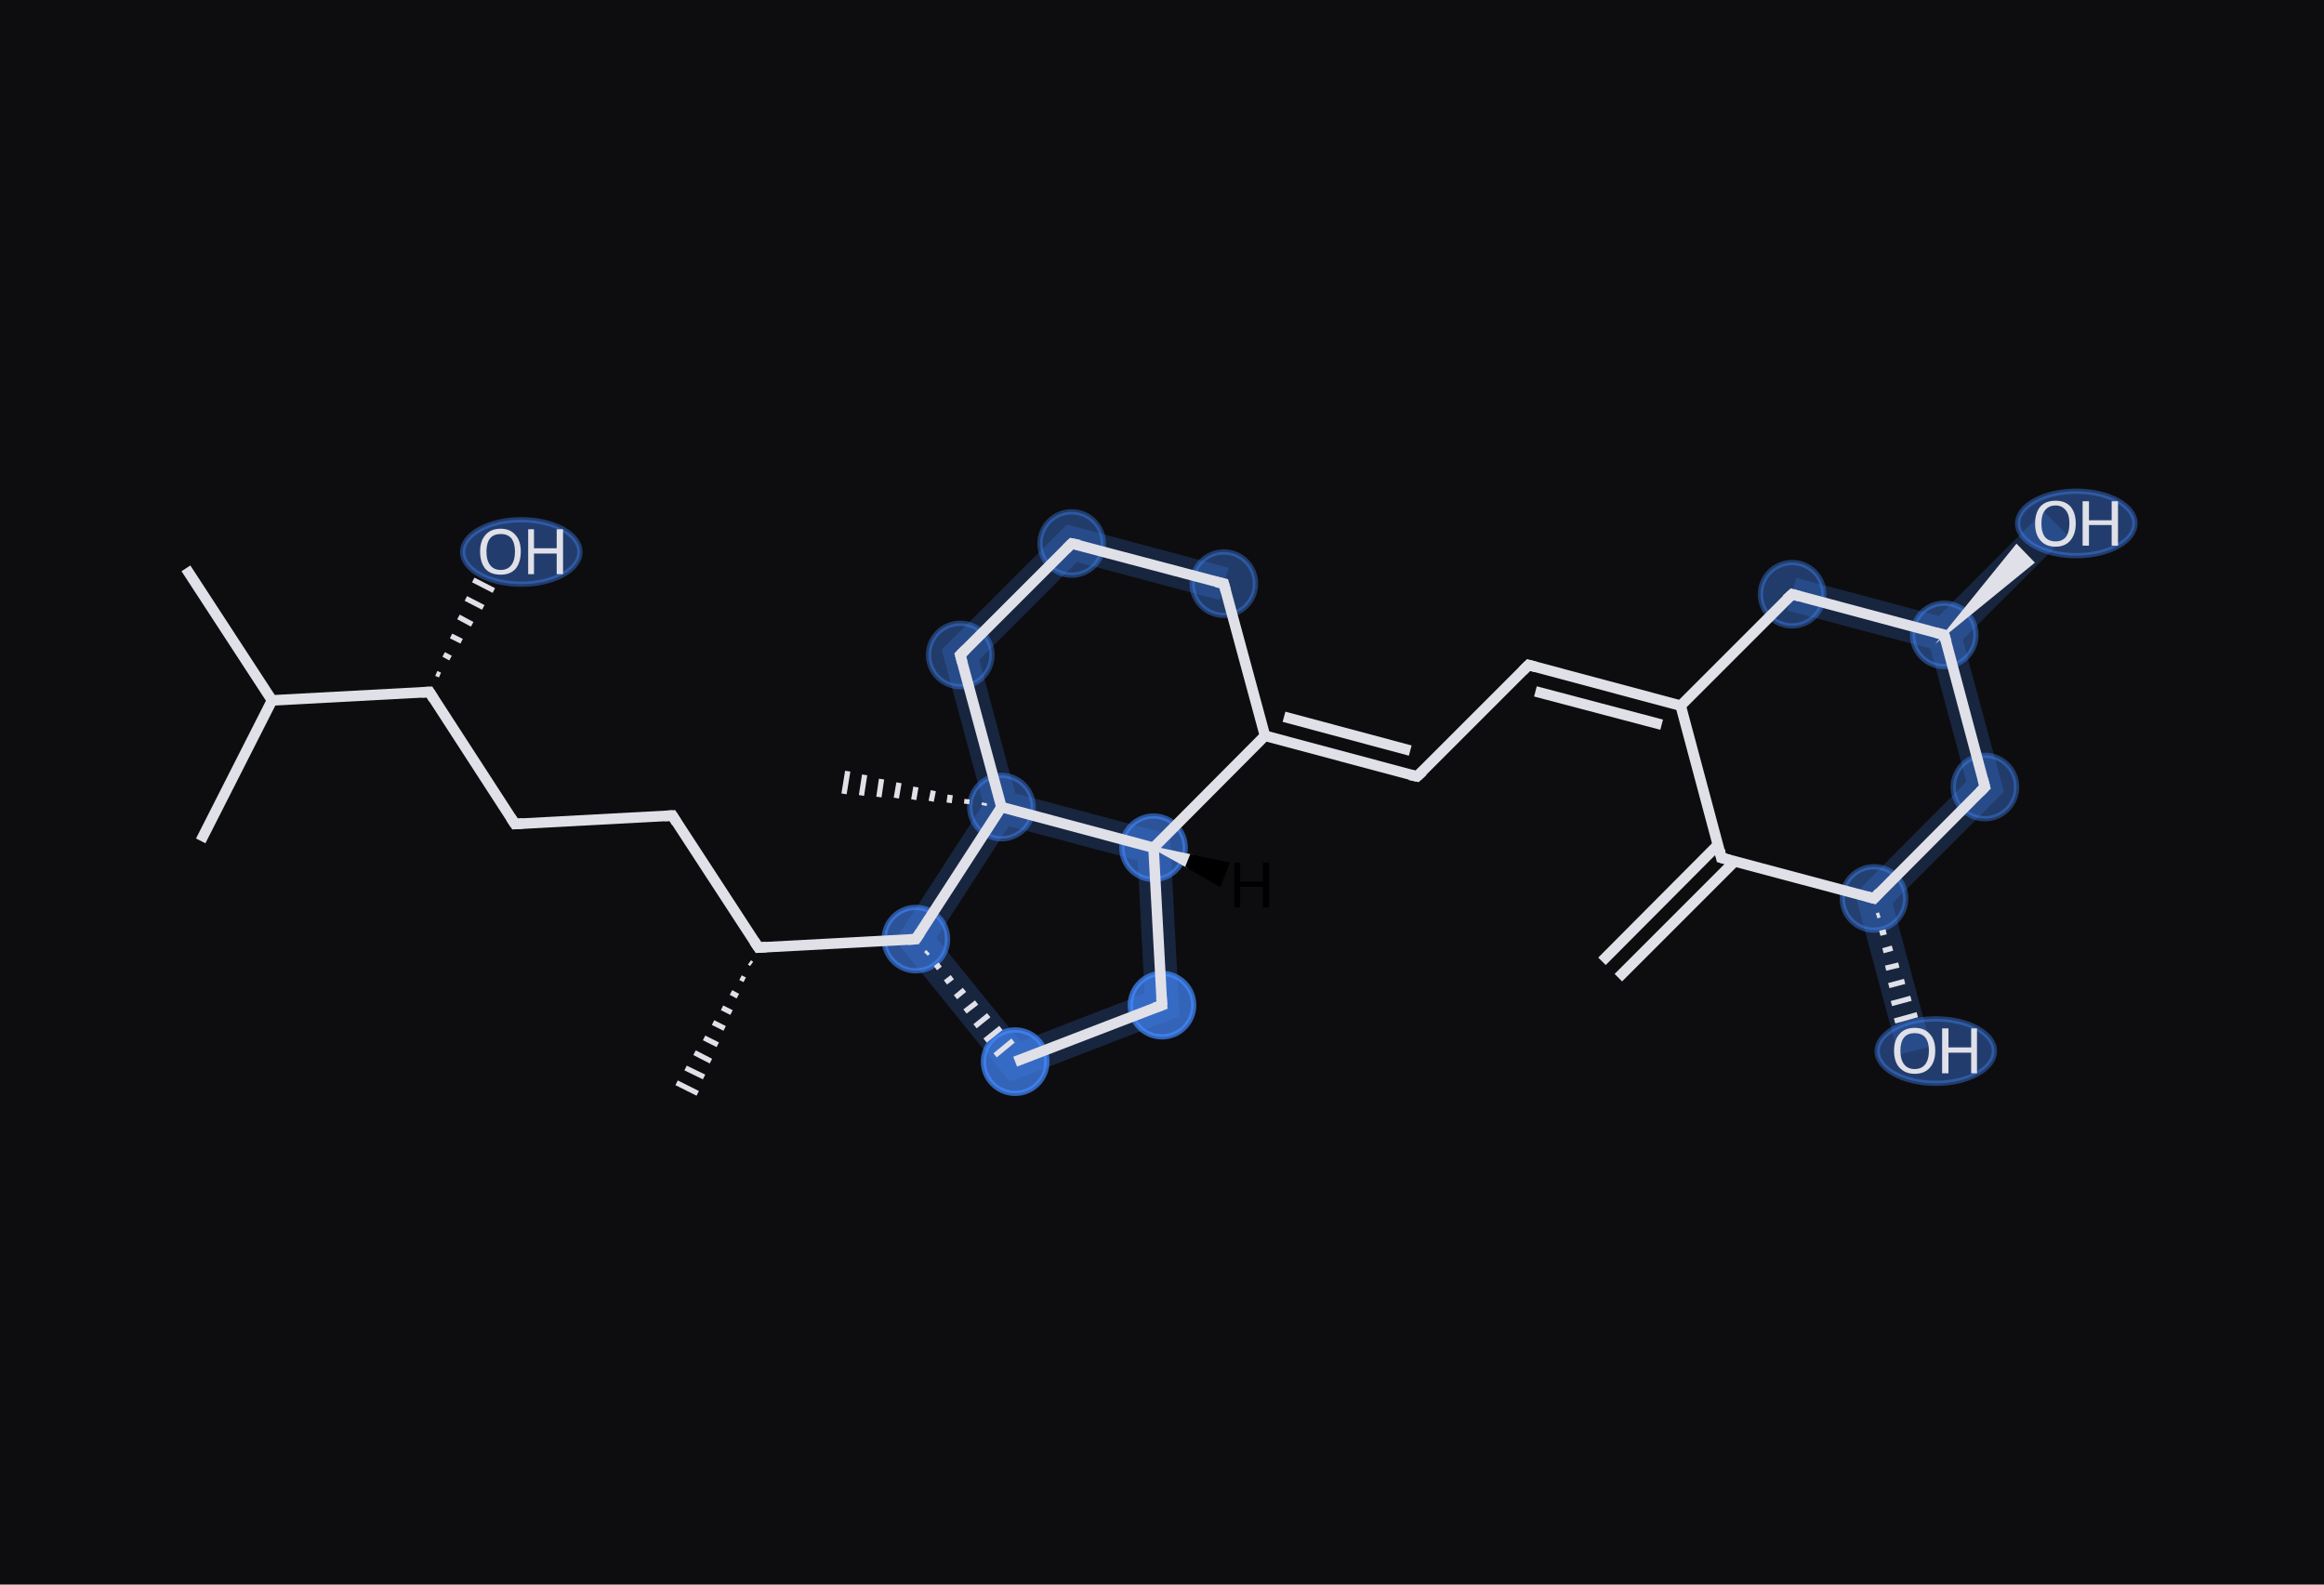
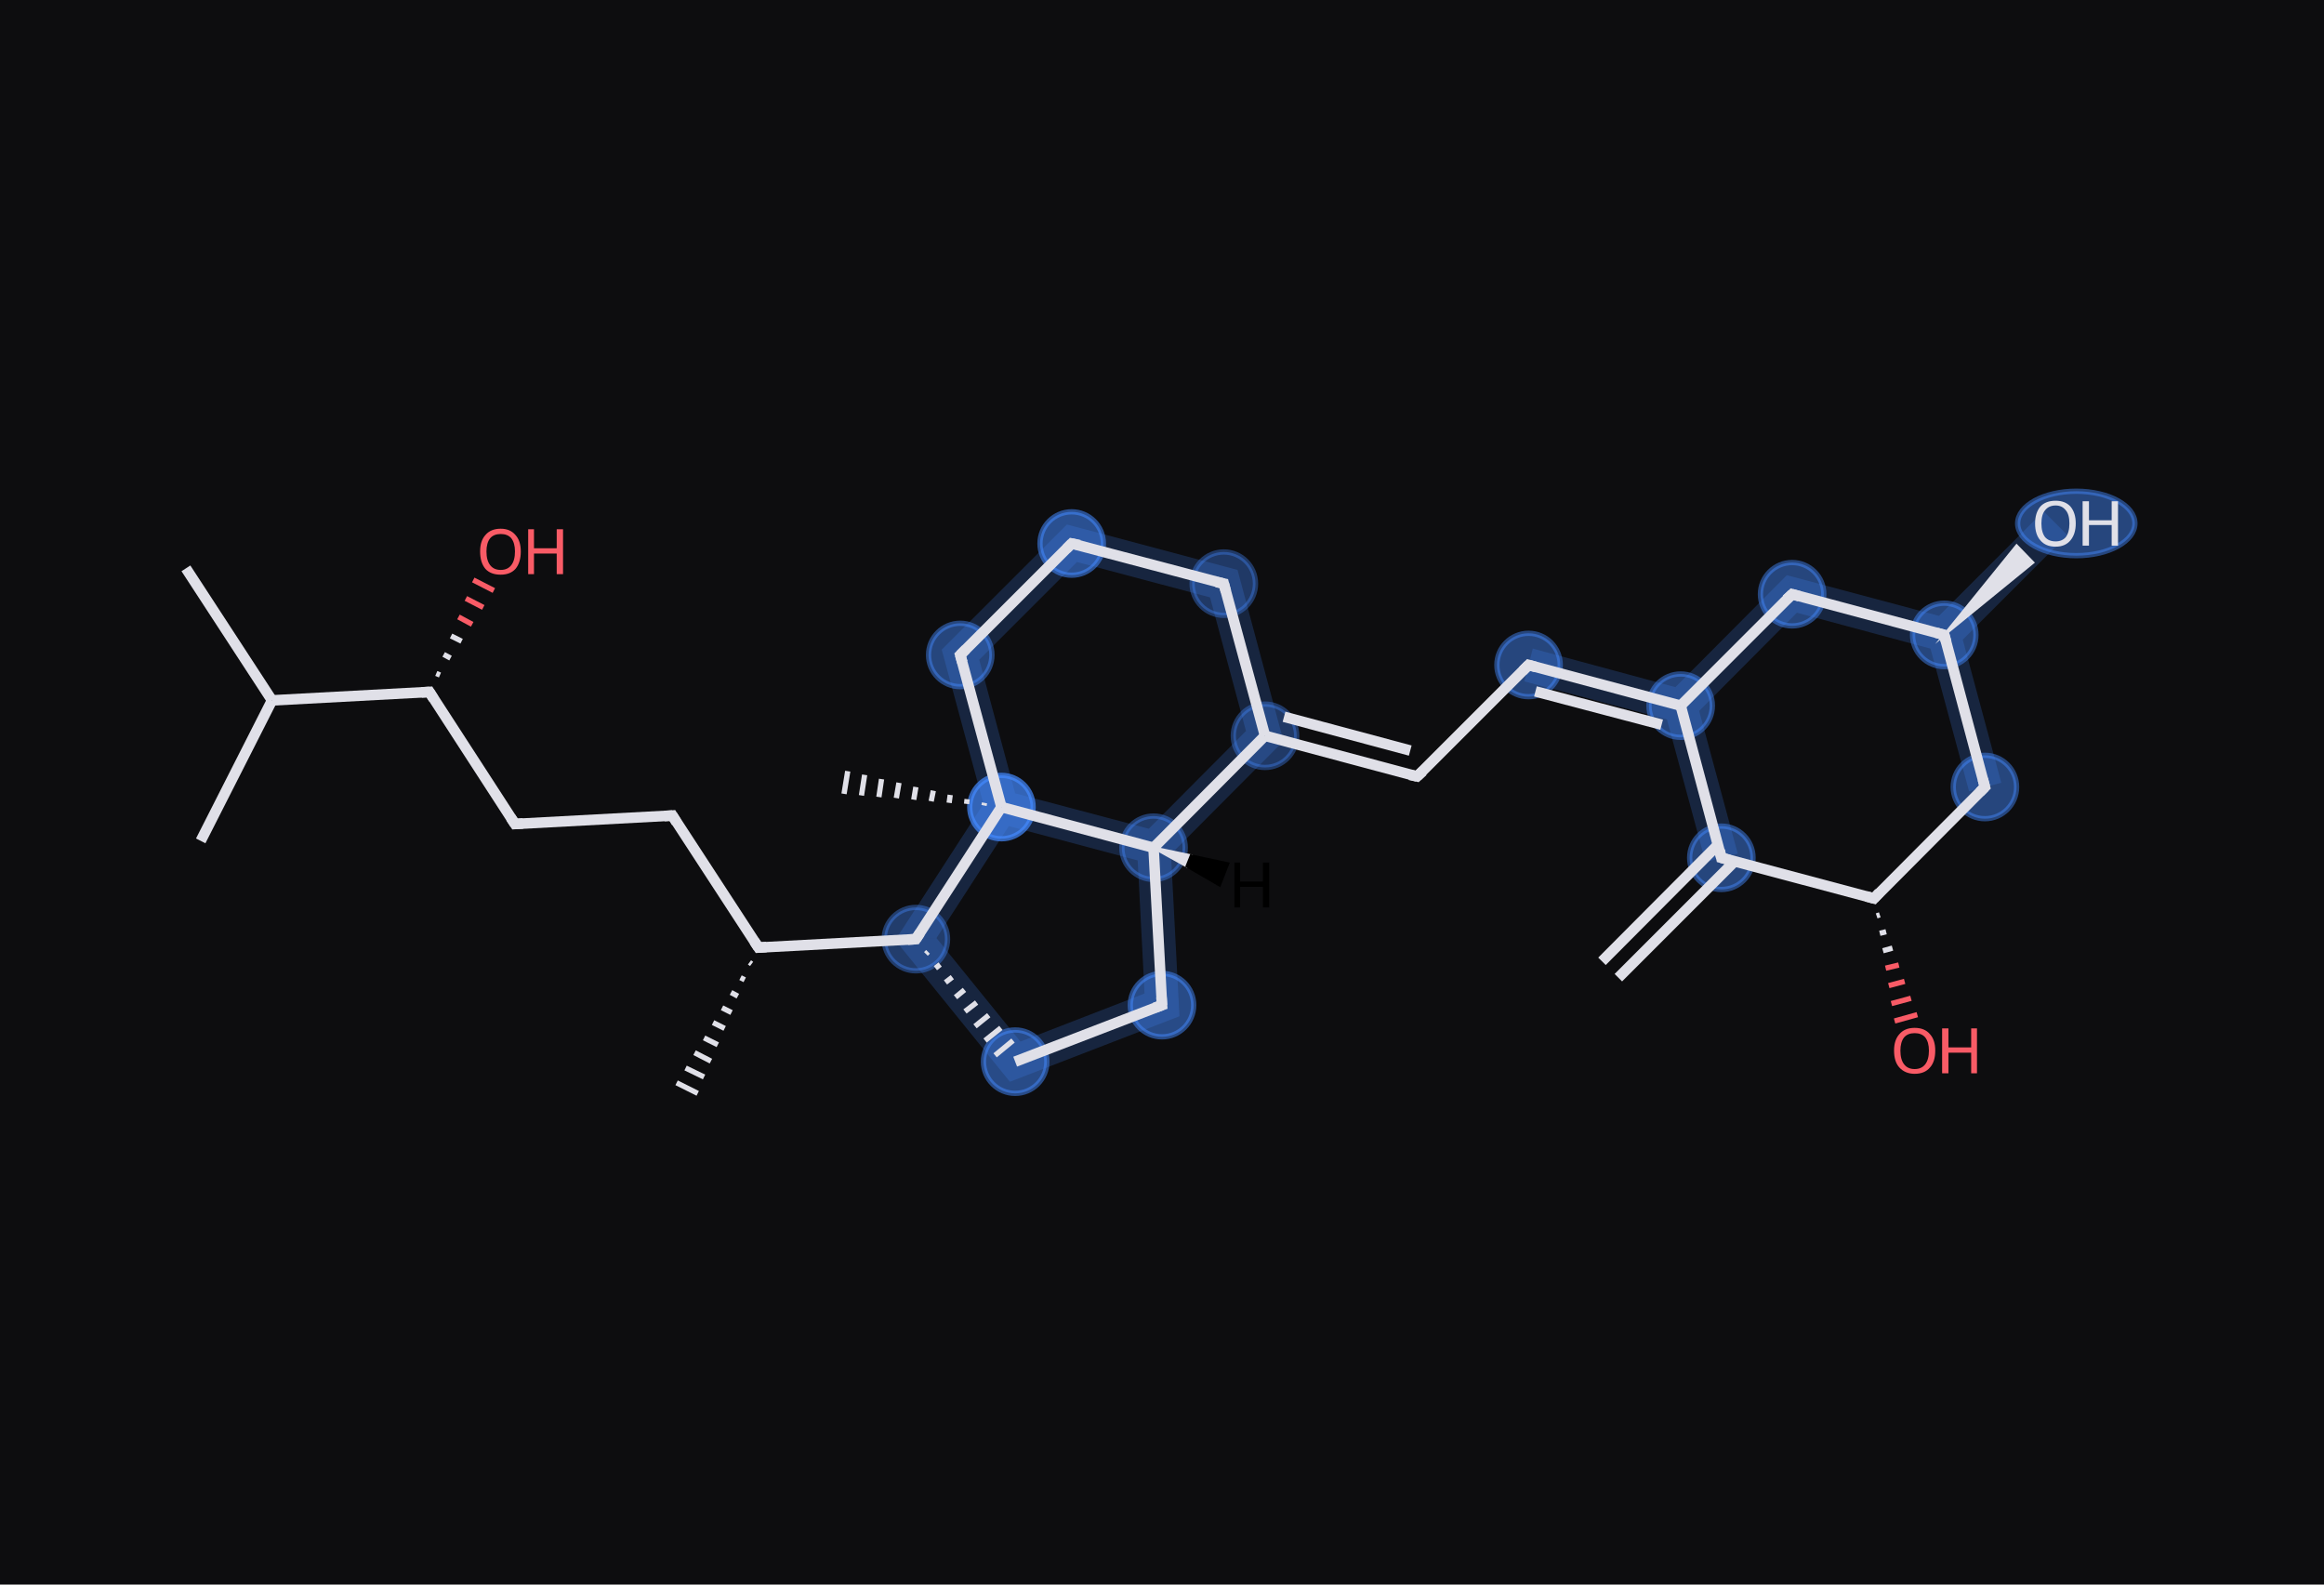
<svg xmlns="http://www.w3.org/2000/svg" version="1.1" baseProfile="full" xml:space="preserve" width="440px" height="300px" viewBox="0 0 440 300">
  <rect style="opacity:1.0;fill:#0D0D0F;stroke:none" width="440.0" height="300.0" x="0.0" y="0.0"> </rect>
-   <path class="bond-6 atom-6 atom-7" d="M 202.0,99.3 L 232.6,107.5 L 230.9,113.6 L 203.9,106.4 Z" style="fill:#4489FF72;fill-rule:evenodd;fill-opacity:0.45;stroke:#4489FF72;stroke-width:0.0px;stroke-linecap:butt;stroke-linejoin:miter;stroke-miterlimit:10;stroke-opacity:0.45;" />
+   <path class="bond-1 atom-1 atom-2" d="M 318.2,133.6 L 321.7,134.6 L 329.0,161.6 L 322.9,163.2 L 315.6,136.2 Z" style="fill:#4489FF72;fill-rule:evenodd;fill-opacity:0.45;stroke:#4489FF72;stroke-width:0.0px;stroke-linecap:butt;stroke-linejoin:miter;stroke-miterlimit:10;stroke-opacity:0.45;" />
+   <path class="bond-2 atom-2 atom-3" d="M 290.2,122.8 L 317.2,130.1 L 318.2,133.6 L 315.6,136.2 L 288.6,129.0 Z" style="fill:#4489FF72;fill-rule:evenodd;fill-opacity:0.45;stroke:#4489FF72;stroke-width:0.0px;stroke-linecap:butt;stroke-linejoin:miter;stroke-miterlimit:10;stroke-opacity:0.45;" />
+   <path class="bond-23 atom-2 atom-24" d="M 338.3,108.9 L 340.2,116.0 L 321.7,134.6 L 318.2,133.6 L 317.2,130.1 Z" style="fill:#4489FF72;fill-rule:evenodd;fill-opacity:0.45;stroke:#4489FF72;stroke-width:0.0px;stroke-linecap:butt;stroke-linejoin:miter;stroke-miterlimit:10;stroke-opacity:0.45;" />
+   <path class="bond-5 atom-5 atom-6" d="M 234.3,107.9 L 243.0,140.3 L 235.9,138.4 L 229.1,113.1 Z" style="fill:#4489FF72;fill-rule:evenodd;fill-opacity:0.45;stroke:#4489FF72;stroke-width:0.0px;stroke-linecap:butt;stroke-linejoin:miter;stroke-miterlimit:10;stroke-opacity:0.45;" />
+   <path class="bond-30 atom-5 atom-23" d="M 235.9,138.4 L 243.0,140.3 L 221.7,161.7 L 218.4,160.5 L 217.5,156.9 Z" style="fill:#4489FF72;fill-rule:evenodd;fill-opacity:0.45;stroke:#4489FF72;stroke-width:0.0px;stroke-linecap:butt;stroke-linejoin:miter;stroke-miterlimit:10;stroke-opacity:0.45;" />
+   <path class="bond-6 atom-6 atom-7" d="M 202.0,99.3 L 234.3,107.9 L 229.1,113.1 L 203.9,106.4 Z" style="fill:#4489FF72;fill-rule:evenodd;fill-opacity:0.45;stroke:#4489FF72;stroke-width:0.0px;stroke-linecap:butt;stroke-linejoin:miter;stroke-miterlimit:10;stroke-opacity:0.45;" />
  <path class="bond-7 atom-7 atom-8" d="M 202.0,99.3 L 203.9,106.4 L 185.4,124.9 L 178.3,123.0 Z" style="fill:#4489FF72;fill-rule:evenodd;fill-opacity:0.45;stroke:#4489FF72;stroke-width:0.0px;stroke-linecap:butt;stroke-linejoin:miter;stroke-miterlimit:10;stroke-opacity:0.45;" />
  <path class="bond-8 atom-8 atom-9" d="M 178.3,123.0 L 185.4,124.9 L 192.2,150.2 L 189.6,152.8 L 186.2,152.2 Z" style="fill:#4489FF72;fill-rule:evenodd;fill-opacity:0.45;stroke:#4489FF72;stroke-width:0.0px;stroke-linecap:butt;stroke-linejoin:miter;stroke-miterlimit:10;stroke-opacity:0.45;" />
  <path class="bond-10 atom-9 atom-11" d="M 186.2,152.2 L 189.6,152.8 L 191.0,156.4 L 177.3,177.6 L 169.5,178.0 Z" style="fill:#4489FF72;fill-rule:evenodd;fill-opacity:0.45;stroke:#4489FF72;stroke-width:0.0px;stroke-linecap:butt;stroke-linejoin:miter;stroke-miterlimit:10;stroke-opacity:0.45;" />
-   <path class="bond-31 atom-9 atom-23" d="M 192.2,150.2 L 221.5,158.0 L 215.4,162.9 L 191.0,156.4 L 189.6,152.8 Z" style="fill:#4489FF72;fill-rule:evenodd;fill-opacity:0.45;stroke:#4489FF72;stroke-width:0.0px;stroke-linecap:butt;stroke-linejoin:miter;stroke-miterlimit:10;stroke-opacity:0.45;" />
+   <path class="bond-31 atom-9 atom-23" d="M 192.2,150.2 L 217.5,156.9 L 218.4,160.5 L 215.4,162.9 L 191.0,156.4 L 189.6,152.8 Z" style="fill:#4489FF72;fill-rule:evenodd;fill-opacity:0.45;stroke:#4489FF72;stroke-width:0.0px;stroke-linecap:butt;stroke-linejoin:miter;stroke-miterlimit:10;stroke-opacity:0.45;" />
  <path class="bond-20 atom-11 atom-21" d="M 177.3,177.6 L 193.2,197.2 L 191.2,204.8 L 169.5,178.0 Z" style="fill:#4489FF72;fill-rule:evenodd;fill-opacity:0.45;stroke:#4489FF72;stroke-width:0.0px;stroke-linecap:butt;stroke-linejoin:miter;stroke-miterlimit:10;stroke-opacity:0.45;" />
  <path class="bond-21 atom-21 atom-22" d="M 216.7,188.1 L 223.3,192.4 L 191.2,204.8 L 193.2,197.2 Z" style="fill:#4489FF72;fill-rule:evenodd;fill-opacity:0.45;stroke:#4489FF72;stroke-width:0.0px;stroke-linecap:butt;stroke-linejoin:miter;stroke-miterlimit:10;stroke-opacity:0.45;" />
-   <path class="bond-22 atom-22 atom-23" d="M 221.5,158.0 L 223.3,192.4 L 216.7,188.1 L 215.4,162.9 Z" style="fill:#4489FF72;fill-rule:evenodd;fill-opacity:0.45;stroke:#4489FF72;stroke-width:0.0px;stroke-linecap:butt;stroke-linejoin:miter;stroke-miterlimit:10;stroke-opacity:0.45;" />
-   <path class="bond-24 atom-24 atom-25" d="M 340.1,109.4 L 367.1,116.6 L 368.1,120.2 L 365.5,122.8 L 338.4,115.6 Z" style="fill:#4489FF72;fill-rule:evenodd;fill-opacity:0.45;stroke:#4489FF72;stroke-width:0.0px;stroke-linecap:butt;stroke-linejoin:miter;stroke-miterlimit:10;stroke-opacity:0.45;" />
+   <path class="bond-22 atom-22 atom-23" d="M 218.4,160.5 L 221.7,161.7 L 223.3,192.4 L 216.7,188.1 L 215.4,162.9 Z" style="fill:#4489FF72;fill-rule:evenodd;fill-opacity:0.45;stroke:#4489FF72;stroke-width:0.0px;stroke-linecap:butt;stroke-linejoin:miter;stroke-miterlimit:10;stroke-opacity:0.45;" />
+   <path class="bond-24 atom-24 atom-25" d="M 338.3,108.9 L 367.1,116.6 L 368.1,120.2 L 365.5,122.8 L 340.2,116.0 Z" style="fill:#4489FF72;fill-rule:evenodd;fill-opacity:0.45;stroke:#4489FF72;stroke-width:0.0px;stroke-linecap:butt;stroke-linejoin:miter;stroke-miterlimit:10;stroke-opacity:0.45;" />
  <path class="bond-25 atom-25 atom-26" d="M 386.9,96.8 L 391.4,101.3 L 371.6,121.1 L 368.1,120.2 L 367.1,116.6 Z" style="fill:#4489FF72;fill-rule:evenodd;fill-opacity:0.45;stroke:#4489FF72;stroke-width:0.0px;stroke-linecap:butt;stroke-linejoin:miter;stroke-miterlimit:10;stroke-opacity:0.45;" />
-   <path class="bond-26 atom-25 atom-27" d="M 368.1,120.2 L 371.6,121.1 L 379.4,149.9 L 372.3,148.0 L 365.5,122.8 Z" style="fill:#4489FF72;fill-rule:evenodd;fill-opacity:0.45;stroke:#4489FF72;stroke-width:0.0px;stroke-linecap:butt;stroke-linejoin:miter;stroke-miterlimit:10;stroke-opacity:0.45;" />
-   <path class="bond-27 atom-27 atom-28" d="M 372.3,148.0 L 379.4,149.9 L 358.3,171.0 L 351.2,169.2 Z" style="fill:#4489FF72;fill-rule:evenodd;fill-opacity:0.45;stroke:#4489FF72;stroke-width:0.0px;stroke-linecap:butt;stroke-linejoin:miter;stroke-miterlimit:10;stroke-opacity:0.45;" />
-   <path class="bond-28 atom-28 atom-29" d="M 351.2,169.2 L 358.3,171.0 L 365.6,198.1 L 359.4,199.7 Z" style="fill:#4489FF72;fill-rule:evenodd;fill-opacity:0.45;stroke:#4489FF72;stroke-width:0.0px;stroke-linecap:butt;stroke-linejoin:miter;stroke-miterlimit:10;stroke-opacity:0.45;" />
-   <ellipse cx="231.7" cy="110.5" rx="6.0" ry="6.0" class="atom-6" style="fill:#4489FF61;fill-rule:evenodd;stroke:#4489FF61;stroke-width:1.0px;stroke-linecap:butt;stroke-linejoin:miter;stroke-opacity:1" />
-   <ellipse cx="202.9" cy="102.9" rx="6.0" ry="6.0" class="atom-7" style="fill:#4489FF61;fill-rule:evenodd;stroke:#4489FF61;stroke-width:1.0px;stroke-linecap:butt;stroke-linejoin:miter;stroke-opacity:1" />
-   <ellipse cx="181.8" cy="124.0" rx="6.0" ry="6.0" class="atom-8" style="fill:#4489FF61;fill-rule:evenodd;stroke:#4489FF61;stroke-width:1.0px;stroke-linecap:butt;stroke-linejoin:miter;stroke-opacity:1" />
-   <ellipse cx="189.6" cy="152.8" rx="6.0" ry="6.0" class="atom-9" style="fill:#4489FF6B;fill-rule:evenodd;stroke:#4489FF6B;stroke-width:1.0px;stroke-linecap:butt;stroke-linejoin:miter;stroke-opacity:1" />
-   <ellipse cx="173.4" cy="177.8" rx="6.0" ry="6.0" class="atom-11" style="fill:#4489FF90;fill-rule:evenodd;stroke:#4489FF90;stroke-width:1.0px;stroke-linecap:butt;stroke-linejoin:miter;stroke-opacity:1" />
-   <ellipse cx="98.7" cy="104.5" rx="11.1" ry="6.1" class="atom-17" style="fill:#4489FF64;fill-rule:evenodd;stroke:#4489FF64;stroke-width:1.0px;stroke-linecap:butt;stroke-linejoin:miter;stroke-opacity:1" />
-   <ellipse cx="192.2" cy="201.0" rx="6.0" ry="6.0" class="atom-21" style="fill:#4489FFB2;fill-rule:evenodd;stroke:#4489FFB2;stroke-width:1.0px;stroke-linecap:butt;stroke-linejoin:miter;stroke-opacity:1" />
-   <ellipse cx="220.0" cy="190.3" rx="6.0" ry="6.0" class="atom-22" style="fill:#4489FFB2;fill-rule:evenodd;stroke:#4489FFB2;stroke-width:1.0px;stroke-linecap:butt;stroke-linejoin:miter;stroke-opacity:1" />
-   <ellipse cx="218.4" cy="160.5" rx="6.0" ry="6.0" class="atom-23" style="fill:#4489FF90;fill-rule:evenodd;stroke:#4489FF90;stroke-width:1.0px;stroke-linecap:butt;stroke-linejoin:miter;stroke-opacity:1" />
-   <ellipse cx="339.3" cy="112.5" rx="6.0" ry="6.0" class="atom-24" style="fill:#4489FF61;fill-rule:evenodd;stroke:#4489FF61;stroke-width:1.0px;stroke-linecap:butt;stroke-linejoin:miter;stroke-opacity:1" />
-   <ellipse cx="368.1" cy="120.2" rx="6.0" ry="6.0" class="atom-25" style="fill:#4489FF68;fill-rule:evenodd;stroke:#4489FF68;stroke-width:1.0px;stroke-linecap:butt;stroke-linejoin:miter;stroke-opacity:1" />
-   <ellipse cx="393.1" cy="99.1" rx="11.1" ry="6.1" class="atom-26" style="fill:#4489FF64;fill-rule:evenodd;stroke:#4489FF64;stroke-width:1.0px;stroke-linecap:butt;stroke-linejoin:miter;stroke-opacity:1" />
-   <ellipse cx="375.8" cy="149.0" rx="6.0" ry="6.0" class="atom-27" style="fill:#4489FF61;fill-rule:evenodd;stroke:#4489FF61;stroke-width:1.0px;stroke-linecap:butt;stroke-linejoin:miter;stroke-opacity:1" />
-   <ellipse cx="354.8" cy="170.1" rx="6.0" ry="6.0" class="atom-28" style="fill:#4489FF68;fill-rule:evenodd;stroke:#4489FF68;stroke-width:1.0px;stroke-linecap:butt;stroke-linejoin:miter;stroke-opacity:1" />
-   <ellipse cx="366.5" cy="199.0" rx="11.1" ry="6.1" class="atom-29" style="fill:#4489FF64;fill-rule:evenodd;stroke:#4489FF64;stroke-width:1.0px;stroke-linecap:butt;stroke-linejoin:miter;stroke-opacity:1" />
+   <path class="bond-26 atom-25 atom-27" d="M 368.1,120.2 L 371.6,121.1 L 378.9,148.2 L 372.8,149.8 L 365.5,122.8 Z" style="fill:#4489FF72;fill-rule:evenodd;fill-opacity:0.45;stroke:#4489FF72;stroke-width:0.0px;stroke-linecap:butt;stroke-linejoin:miter;stroke-miterlimit:10;stroke-opacity:0.45;" />
+   <ellipse cx="325.9" cy="162.4" rx="6.0" ry="6.0" class="atom-1" style="fill:#4489FF75;fill-rule:evenodd;stroke:#4489FF75;stroke-width:1.0px;stroke-linecap:butt;stroke-linejoin:miter;stroke-opacity:1" />
+   <ellipse cx="318.2" cy="133.6" rx="6.0" ry="6.0" class="atom-2" style="fill:#4489FF75;fill-rule:evenodd;stroke:#4489FF75;stroke-width:1.0px;stroke-linecap:butt;stroke-linejoin:miter;stroke-opacity:1" />
+   <ellipse cx="289.4" cy="125.9" rx="6.0" ry="6.0" class="atom-3" style="fill:#4489FF75;fill-rule:evenodd;stroke:#4489FF75;stroke-width:1.0px;stroke-linecap:butt;stroke-linejoin:miter;stroke-opacity:1" />
+   <ellipse cx="239.5" cy="139.3" rx="6.0" ry="6.0" class="atom-5" style="fill:#4489FF5C;fill-rule:evenodd;stroke:#4489FF5C;stroke-width:1.0px;stroke-linecap:butt;stroke-linejoin:miter;stroke-opacity:1" />
+   <ellipse cx="231.7" cy="110.5" rx="6.0" ry="6.0" class="atom-6" style="fill:#4489FF5C;fill-rule:evenodd;stroke:#4489FF5C;stroke-width:1.0px;stroke-linecap:butt;stroke-linejoin:miter;stroke-opacity:1" />
+   <ellipse cx="202.9" cy="102.9" rx="6.0" ry="6.0" class="atom-7" style="fill:#4489FF8A;fill-rule:evenodd;stroke:#4489FF8A;stroke-width:1.0px;stroke-linecap:butt;stroke-linejoin:miter;stroke-opacity:1" />
+   <ellipse cx="181.8" cy="124.0" rx="6.0" ry="6.0" class="atom-8" style="fill:#4489FF75;fill-rule:evenodd;stroke:#4489FF75;stroke-width:1.0px;stroke-linecap:butt;stroke-linejoin:miter;stroke-opacity:1" />
+   <ellipse cx="189.6" cy="152.8" rx="6.0" ry="6.0" class="atom-9" style="fill:#4489FFB2;fill-rule:evenodd;stroke:#4489FFB2;stroke-width:1.0px;stroke-linecap:butt;stroke-linejoin:miter;stroke-opacity:1" />
+   <ellipse cx="173.4" cy="177.8" rx="6.0" ry="6.0" class="atom-11" style="fill:#4489FF63;fill-rule:evenodd;stroke:#4489FF63;stroke-width:1.0px;stroke-linecap:butt;stroke-linejoin:miter;stroke-opacity:1" />
+   <ellipse cx="192.2" cy="201.0" rx="6.0" ry="6.0" class="atom-21" style="fill:#4489FF80;fill-rule:evenodd;stroke:#4489FF80;stroke-width:1.0px;stroke-linecap:butt;stroke-linejoin:miter;stroke-opacity:1" />
+   <ellipse cx="220.0" cy="190.3" rx="6.0" ry="6.0" class="atom-22" style="fill:#4489FF80;fill-rule:evenodd;stroke:#4489FF80;stroke-width:1.0px;stroke-linecap:butt;stroke-linejoin:miter;stroke-opacity:1" />
+   <ellipse cx="218.4" cy="160.5" rx="6.0" ry="6.0" class="atom-23" style="fill:#4489FF63;fill-rule:evenodd;stroke:#4489FF63;stroke-width:1.0px;stroke-linecap:butt;stroke-linejoin:miter;stroke-opacity:1" />
+   <ellipse cx="339.3" cy="112.5" rx="6.0" ry="6.0" class="atom-24" style="fill:#4489FF75;fill-rule:evenodd;stroke:#4489FF75;stroke-width:1.0px;stroke-linecap:butt;stroke-linejoin:miter;stroke-opacity:1" />
+   <ellipse cx="368.1" cy="120.2" rx="6.0" ry="6.0" class="atom-25" style="fill:#4489FF75;fill-rule:evenodd;stroke:#4489FF75;stroke-width:1.0px;stroke-linecap:butt;stroke-linejoin:miter;stroke-opacity:1" />
+   <ellipse cx="393.1" cy="99.1" rx="11.1" ry="6.1" class="atom-26" style="fill:#4489FF75;fill-rule:evenodd;stroke:#4489FF75;stroke-width:1.0px;stroke-linecap:butt;stroke-linejoin:miter;stroke-opacity:1" />
+   <ellipse cx="375.8" cy="149.0" rx="6.0" ry="6.0" class="atom-27" style="fill:#4489FF75;fill-rule:evenodd;stroke:#4489FF75;stroke-width:1.0px;stroke-linecap:butt;stroke-linejoin:miter;stroke-opacity:1" />
  <path class="bond-0 atom-0 atom-1" d="M 303.3,182.0 L 325.3,159.9" style="fill:none;fill-rule:evenodd;stroke:#E0E0E8;stroke-width:2.0px;stroke-linecap:butt;stroke-linejoin:miter;stroke-opacity:1" />
  <path class="bond-0 atom-0 atom-1" d="M 306.4,185.1 L 328.4,163.1" style="fill:none;fill-rule:evenodd;stroke:#E0E0E8;stroke-width:2.0px;stroke-linecap:butt;stroke-linejoin:miter;stroke-opacity:1" />
  <path class="bond-1 atom-1 atom-2" d="M 325.9,162.4 L 318.2,133.6" style="fill:none;fill-rule:evenodd;stroke:#E0E0E8;stroke-width:2.0px;stroke-linecap:butt;stroke-linejoin:miter;stroke-opacity:1" />
  <path class="bond-2 atom-2 atom-3" d="M 318.2,133.6 L 289.4,125.9" style="fill:none;fill-rule:evenodd;stroke:#E0E0E8;stroke-width:2.0px;stroke-linecap:butt;stroke-linejoin:miter;stroke-opacity:1" />
  <path class="bond-2 atom-2 atom-3" d="M 314.6,137.2 L 290.7,130.9" style="fill:none;fill-rule:evenodd;stroke:#E0E0E8;stroke-width:2.0px;stroke-linecap:butt;stroke-linejoin:miter;stroke-opacity:1" />
  <path class="bond-3 atom-3 atom-4" d="M 289.4,125.9 L 268.3,147.0" style="fill:none;fill-rule:evenodd;stroke:#E0E0E8;stroke-width:2.0px;stroke-linecap:butt;stroke-linejoin:miter;stroke-opacity:1" />
  <path class="bond-4 atom-4 atom-5" d="M 268.3,147.0 L 239.5,139.3" style="fill:none;fill-rule:evenodd;stroke:#E0E0E8;stroke-width:2.0px;stroke-linecap:butt;stroke-linejoin:miter;stroke-opacity:1" />
  <path class="bond-4 atom-4 atom-5" d="M 267.0,142.1 L 243.1,135.7" style="fill:none;fill-rule:evenodd;stroke:#E0E0E8;stroke-width:2.0px;stroke-linecap:butt;stroke-linejoin:miter;stroke-opacity:1" />
  <path class="bond-5 atom-5 atom-6" d="M 239.5,139.3 L 231.7,110.5" style="fill:none;fill-rule:evenodd;stroke:#E0E0E8;stroke-width:2.0px;stroke-linecap:butt;stroke-linejoin:miter;stroke-opacity:1" />
  <path class="bond-6 atom-6 atom-7" d="M 231.7,110.5 L 202.9,102.9" style="fill:none;fill-rule:evenodd;stroke:#E0E0E8;stroke-width:2.0px;stroke-linecap:butt;stroke-linejoin:miter;stroke-opacity:1" />
  <path class="bond-7 atom-7 atom-8" d="M 202.9,102.9 L 181.8,124.0" style="fill:none;fill-rule:evenodd;stroke:#E0E0E8;stroke-width:2.0px;stroke-linecap:butt;stroke-linejoin:miter;stroke-opacity:1" />
  <path class="bond-8 atom-8 atom-9" d="M 181.8,124.0 L 189.6,152.8" style="fill:none;fill-rule:evenodd;stroke:#E0E0E8;stroke-width:2.0px;stroke-linecap:butt;stroke-linejoin:miter;stroke-opacity:1" />
  <path class="bond-9 atom-9 atom-10" d="M 186.3,152.5 L 186.4,152.0" style="fill:none;fill-rule:evenodd;stroke:#E0E0E8;stroke-width:1.0px;stroke-linecap:butt;stroke-linejoin:miter;stroke-opacity:1" />
  <path class="bond-9 atom-9 atom-10" d="M 183.0,152.2 L 183.1,151.3" style="fill:none;fill-rule:evenodd;stroke:#E0E0E8;stroke-width:1.0px;stroke-linecap:butt;stroke-linejoin:miter;stroke-opacity:1" />
  <path class="bond-9 atom-9 atom-10" d="M 179.7,152.0 L 179.9,150.5" style="fill:none;fill-rule:evenodd;stroke:#E0E0E8;stroke-width:1.0px;stroke-linecap:butt;stroke-linejoin:miter;stroke-opacity:1" />
  <path class="bond-9 atom-9 atom-10" d="M 176.3,151.7 L 176.7,149.7" style="fill:none;fill-rule:evenodd;stroke:#E0E0E8;stroke-width:1.0px;stroke-linecap:butt;stroke-linejoin:miter;stroke-opacity:1" />
  <path class="bond-9 atom-9 atom-10" d="M 173.0,151.4 L 173.4,149.0" style="fill:none;fill-rule:evenodd;stroke:#E0E0E8;stroke-width:1.0px;stroke-linecap:butt;stroke-linejoin:miter;stroke-opacity:1" />
  <path class="bond-9 atom-9 atom-10" d="M 169.7,151.1 L 170.2,148.2" style="fill:none;fill-rule:evenodd;stroke:#E0E0E8;stroke-width:1.0px;stroke-linecap:butt;stroke-linejoin:miter;stroke-opacity:1" />
  <path class="bond-9 atom-9 atom-10" d="M 166.4,150.9 L 166.9,147.5" style="fill:none;fill-rule:evenodd;stroke:#E0E0E8;stroke-width:1.0px;stroke-linecap:butt;stroke-linejoin:miter;stroke-opacity:1" />
  <path class="bond-9 atom-9 atom-10" d="M 163.1,150.6 L 163.7,146.7" style="fill:none;fill-rule:evenodd;stroke:#E0E0E8;stroke-width:1.0px;stroke-linecap:butt;stroke-linejoin:miter;stroke-opacity:1" />
  <path class="bond-9 atom-9 atom-10" d="M 159.8,150.3 L 160.5,146.0" style="fill:none;fill-rule:evenodd;stroke:#E0E0E8;stroke-width:1.0px;stroke-linecap:butt;stroke-linejoin:miter;stroke-opacity:1" />
  <path class="bond-10 atom-9 atom-11" d="M 189.6,152.8 L 173.4,177.8" style="fill:none;fill-rule:evenodd;stroke:#E0E0E8;stroke-width:2.0px;stroke-linecap:butt;stroke-linejoin:miter;stroke-opacity:1" />
  <path class="bond-11 atom-11 atom-12" d="M 173.4,177.8 L 143.6,179.4" style="fill:none;fill-rule:evenodd;stroke:#E0E0E8;stroke-width:2.0px;stroke-linecap:butt;stroke-linejoin:miter;stroke-opacity:1" />
  <path class="bond-12 atom-12 atom-13" d="M 142.3,182.5 L 141.9,182.2" style="fill:none;fill-rule:evenodd;stroke:#E0E0E8;stroke-width:1.0px;stroke-linecap:butt;stroke-linejoin:miter;stroke-opacity:1" />
  <path class="bond-12 atom-12 atom-13" d="M 141.0,185.5 L 140.2,185.1" style="fill:none;fill-rule:evenodd;stroke:#E0E0E8;stroke-width:1.0px;stroke-linecap:butt;stroke-linejoin:miter;stroke-opacity:1" />
  <path class="bond-12 atom-12 atom-13" d="M 139.7,188.6 L 138.4,187.9" style="fill:none;fill-rule:evenodd;stroke:#E0E0E8;stroke-width:1.0px;stroke-linecap:butt;stroke-linejoin:miter;stroke-opacity:1" />
  <path class="bond-12 atom-12 atom-13" d="M 138.5,191.7 L 136.7,190.8" style="fill:none;fill-rule:evenodd;stroke:#E0E0E8;stroke-width:1.0px;stroke-linecap:butt;stroke-linejoin:miter;stroke-opacity:1" />
  <path class="bond-12 atom-12 atom-13" d="M 137.2,194.7 L 135.0,193.6" style="fill:none;fill-rule:evenodd;stroke:#E0E0E8;stroke-width:1.0px;stroke-linecap:butt;stroke-linejoin:miter;stroke-opacity:1" />
  <path class="bond-12 atom-12 atom-13" d="M 135.9,197.8 L 133.3,196.5" style="fill:none;fill-rule:evenodd;stroke:#E0E0E8;stroke-width:1.0px;stroke-linecap:butt;stroke-linejoin:miter;stroke-opacity:1" />
  <path class="bond-12 atom-12 atom-13" d="M 134.6,200.9 L 131.5,199.3" style="fill:none;fill-rule:evenodd;stroke:#E0E0E8;stroke-width:1.0px;stroke-linecap:butt;stroke-linejoin:miter;stroke-opacity:1" />
  <path class="bond-12 atom-12 atom-13" d="M 133.3,203.9 L 129.8,202.2" style="fill:none;fill-rule:evenodd;stroke:#E0E0E8;stroke-width:1.0px;stroke-linecap:butt;stroke-linejoin:miter;stroke-opacity:1" />
  <path class="bond-12 atom-12 atom-13" d="M 132.1,207.0 L 128.1,205.0" style="fill:none;fill-rule:evenodd;stroke:#E0E0E8;stroke-width:1.0px;stroke-linecap:butt;stroke-linejoin:miter;stroke-opacity:1" />
  <path class="bond-13 atom-12 atom-14" d="M 143.6,179.4 L 127.3,154.4" style="fill:none;fill-rule:evenodd;stroke:#E0E0E8;stroke-width:2.0px;stroke-linecap:butt;stroke-linejoin:miter;stroke-opacity:1" />
  <path class="bond-14 atom-14 atom-15" d="M 127.3,154.4 L 97.5,156.0" style="fill:none;fill-rule:evenodd;stroke:#E0E0E8;stroke-width:2.0px;stroke-linecap:butt;stroke-linejoin:miter;stroke-opacity:1" />
  <path class="bond-15 atom-15 atom-16" d="M 97.5,156.0 L 81.3,131.0" style="fill:none;fill-rule:evenodd;stroke:#E0E0E8;stroke-width:2.0px;stroke-linecap:butt;stroke-linejoin:miter;stroke-opacity:1" />
  <path class="bond-16 atom-16 atom-17" d="M 82.6,127.5 L 83.3,127.8" style="fill:none;fill-rule:evenodd;stroke:#E0E0E8;stroke-width:1.0px;stroke-linecap:butt;stroke-linejoin:miter;stroke-opacity:1" />
  <path class="bond-16 atom-16 atom-17" d="M 84.0,123.9 L 85.3,124.6" style="fill:none;fill-rule:evenodd;stroke:#E0E0E8;stroke-width:1.0px;stroke-linecap:butt;stroke-linejoin:miter;stroke-opacity:1" />
  <path class="bond-16 atom-16 atom-17" d="M 85.4,120.4 L 87.4,121.4" style="fill:none;fill-rule:evenodd;stroke:#E0E0E8;stroke-width:1.0px;stroke-linecap:butt;stroke-linejoin:miter;stroke-opacity:1" />
-   <path class="bond-16 atom-16 atom-17" d="M 86.8,116.8 L 89.4,118.2" style="fill:none;fill-rule:evenodd;stroke:#E0E0E8;stroke-width:1.0px;stroke-linecap:butt;stroke-linejoin:miter;stroke-opacity:1" />
-   <path class="bond-16 atom-16 atom-17" d="M 88.2,113.3 L 91.5,115.0" style="fill:none;fill-rule:evenodd;stroke:#E0E0E8;stroke-width:1.0px;stroke-linecap:butt;stroke-linejoin:miter;stroke-opacity:1" />
-   <path class="bond-16 atom-16 atom-17" d="M 89.6,109.8 L 93.5,111.8" style="fill:none;fill-rule:evenodd;stroke:#E0E0E8;stroke-width:1.0px;stroke-linecap:butt;stroke-linejoin:miter;stroke-opacity:1" />
+   <path class="bond-16 atom-16 atom-17" d="M 86.8,116.8 L 89.4,118.2" style="fill:none;fill-rule:evenodd;stroke:#F95B66;stroke-width:1.0px;stroke-linecap:butt;stroke-linejoin:miter;stroke-opacity:1" />
+   <path class="bond-16 atom-16 atom-17" d="M 88.2,113.3 L 91.5,115.0" style="fill:none;fill-rule:evenodd;stroke:#F95B66;stroke-width:1.0px;stroke-linecap:butt;stroke-linejoin:miter;stroke-opacity:1" />
+   <path class="bond-16 atom-16 atom-17" d="M 89.6,109.8 L 93.5,111.8" style="fill:none;fill-rule:evenodd;stroke:#F95B66;stroke-width:1.0px;stroke-linecap:butt;stroke-linejoin:miter;stroke-opacity:1" />
  <path class="bond-17 atom-16 atom-18" d="M 81.3,131.0 L 51.5,132.6" style="fill:none;fill-rule:evenodd;stroke:#E0E0E8;stroke-width:2.0px;stroke-linecap:butt;stroke-linejoin:miter;stroke-opacity:1" />
  <path class="bond-18 atom-18 atom-19" d="M 51.5,132.6 L 35.2,107.6" style="fill:none;fill-rule:evenodd;stroke:#E0E0E8;stroke-width:2.0px;stroke-linecap:butt;stroke-linejoin:miter;stroke-opacity:1" />
  <path class="bond-19 atom-18 atom-20" d="M 51.5,132.6 L 38.0,159.2" style="fill:none;fill-rule:evenodd;stroke:#E0E0E8;stroke-width:2.0px;stroke-linecap:butt;stroke-linejoin:miter;stroke-opacity:1" />
  <path class="bond-20 atom-11 atom-21" d="M 175.3,180.6 L 175.7,180.2" style="fill:none;fill-rule:evenodd;stroke:#E0E0E8;stroke-width:1.0px;stroke-linecap:butt;stroke-linejoin:miter;stroke-opacity:1" />
  <path class="bond-20 atom-11 atom-21" d="M 177.1,183.3 L 178.0,182.6" style="fill:none;fill-rule:evenodd;stroke:#E0E0E8;stroke-width:1.0px;stroke-linecap:butt;stroke-linejoin:miter;stroke-opacity:1" />
  <path class="bond-20 atom-11 atom-21" d="M 179.0,186.0 L 180.3,185.0" style="fill:none;fill-rule:evenodd;stroke:#E0E0E8;stroke-width:1.0px;stroke-linecap:butt;stroke-linejoin:miter;stroke-opacity:1" />
  <path class="bond-20 atom-11 atom-21" d="M 180.9,188.8 L 182.6,187.4" style="fill:none;fill-rule:evenodd;stroke:#E0E0E8;stroke-width:1.0px;stroke-linecap:butt;stroke-linejoin:miter;stroke-opacity:1" />
  <path class="bond-20 atom-11 atom-21" d="M 182.7,191.5 L 184.9,189.8" style="fill:none;fill-rule:evenodd;stroke:#E0E0E8;stroke-width:1.0px;stroke-linecap:butt;stroke-linejoin:miter;stroke-opacity:1" />
  <path class="bond-20 atom-11 atom-21" d="M 184.6,194.3 L 187.2,192.2" style="fill:none;fill-rule:evenodd;stroke:#E0E0E8;stroke-width:1.0px;stroke-linecap:butt;stroke-linejoin:miter;stroke-opacity:1" />
  <path class="bond-20 atom-11 atom-21" d="M 186.5,197.0 L 189.5,194.6" style="fill:none;fill-rule:evenodd;stroke:#E0E0E8;stroke-width:1.0px;stroke-linecap:butt;stroke-linejoin:miter;stroke-opacity:1" />
  <path class="bond-20 atom-11 atom-21" d="M 188.4,199.8 L 191.8,197.0" style="fill:none;fill-rule:evenodd;stroke:#E0E0E8;stroke-width:1.0px;stroke-linecap:butt;stroke-linejoin:miter;stroke-opacity:1" />
  <path class="bond-21 atom-21 atom-22" d="M 192.2,201.0 L 220.0,190.3" style="fill:none;fill-rule:evenodd;stroke:#E0E0E8;stroke-width:2.0px;stroke-linecap:butt;stroke-linejoin:miter;stroke-opacity:1" />
  <path class="bond-22 atom-22 atom-23" d="M 220.0,190.3 L 218.4,160.5" style="fill:none;fill-rule:evenodd;stroke:#E0E0E8;stroke-width:2.0px;stroke-linecap:butt;stroke-linejoin:miter;stroke-opacity:1" />
  <path class="bond-23 atom-2 atom-24" d="M 318.2,133.6 L 339.3,112.5" style="fill:none;fill-rule:evenodd;stroke:#E0E0E8;stroke-width:2.0px;stroke-linecap:butt;stroke-linejoin:miter;stroke-opacity:1" />
  <path class="bond-24 atom-24 atom-25" d="M 339.3,112.5 L 368.1,120.2" style="fill:none;fill-rule:evenodd;stroke:#E0E0E8;stroke-width:2.0px;stroke-linecap:butt;stroke-linejoin:miter;stroke-opacity:1" />
  <path class="bond-25 atom-25 atom-26" d="M 368.1,120.2 L 381.8,103.3 L 384.9,106.5 Z" style="fill:#E0E0E8;fill-rule:evenodd;fill-opacity:1;stroke:#E0E0E8;stroke-width:0.5px;stroke-linecap:butt;stroke-linejoin:miter;stroke-miterlimit:10;stroke-opacity:1;" />
  <path class="bond-26 atom-25 atom-27" d="M 368.1,120.2 L 375.8,149.0" style="fill:none;fill-rule:evenodd;stroke:#E0E0E8;stroke-width:2.0px;stroke-linecap:butt;stroke-linejoin:miter;stroke-opacity:1" />
  <path class="bond-27 atom-27 atom-28" d="M 375.8,149.0 L 354.8,170.1" style="fill:none;fill-rule:evenodd;stroke:#E0E0E8;stroke-width:2.0px;stroke-linecap:butt;stroke-linejoin:miter;stroke-opacity:1" />
  <path class="bond-28 atom-28 atom-29" d="M 355.9,173.2 L 355.3,173.4" style="fill:none;fill-rule:evenodd;stroke:#E0E0E8;stroke-width:1.0px;stroke-linecap:butt;stroke-linejoin:miter;stroke-opacity:1" />
  <path class="bond-28 atom-28 atom-29" d="M 357.1,176.4 L 355.9,176.7" style="fill:none;fill-rule:evenodd;stroke:#E0E0E8;stroke-width:1.0px;stroke-linecap:butt;stroke-linejoin:miter;stroke-opacity:1" />
  <path class="bond-28 atom-28 atom-29" d="M 358.3,179.5 L 356.5,180.0" style="fill:none;fill-rule:evenodd;stroke:#E0E0E8;stroke-width:1.0px;stroke-linecap:butt;stroke-linejoin:miter;stroke-opacity:1" />
-   <path class="bond-28 atom-28 atom-29" d="M 359.5,182.7 L 357.0,183.3" style="fill:none;fill-rule:evenodd;stroke:#E0E0E8;stroke-width:1.0px;stroke-linecap:butt;stroke-linejoin:miter;stroke-opacity:1" />
-   <path class="bond-28 atom-28 atom-29" d="M 360.6,185.8 L 357.6,186.6" style="fill:none;fill-rule:evenodd;stroke:#E0E0E8;stroke-width:1.0px;stroke-linecap:butt;stroke-linejoin:miter;stroke-opacity:1" />
-   <path class="bond-28 atom-28 atom-29" d="M 361.8,189.0 L 358.1,190.0" style="fill:none;fill-rule:evenodd;stroke:#E0E0E8;stroke-width:1.0px;stroke-linecap:butt;stroke-linejoin:miter;stroke-opacity:1" />
-   <path class="bond-28 atom-28 atom-29" d="M 363.0,192.1 L 358.7,193.3" style="fill:none;fill-rule:evenodd;stroke:#E0E0E8;stroke-width:1.0px;stroke-linecap:butt;stroke-linejoin:miter;stroke-opacity:1" />
+   <path class="bond-28 atom-28 atom-29" d="M 359.5,182.7 L 357.0,183.3" style="fill:none;fill-rule:evenodd;stroke:#F95B66;stroke-width:1.0px;stroke-linecap:butt;stroke-linejoin:miter;stroke-opacity:1" />
+   <path class="bond-28 atom-28 atom-29" d="M 360.6,185.8 L 357.6,186.6" style="fill:none;fill-rule:evenodd;stroke:#F95B66;stroke-width:1.0px;stroke-linecap:butt;stroke-linejoin:miter;stroke-opacity:1" />
+   <path class="bond-28 atom-28 atom-29" d="M 361.8,189.0 L 358.1,190.0" style="fill:none;fill-rule:evenodd;stroke:#F95B66;stroke-width:1.0px;stroke-linecap:butt;stroke-linejoin:miter;stroke-opacity:1" />
+   <path class="bond-28 atom-28 atom-29" d="M 363.0,192.1 L 358.7,193.3" style="fill:none;fill-rule:evenodd;stroke:#F95B66;stroke-width:1.0px;stroke-linecap:butt;stroke-linejoin:miter;stroke-opacity:1" />
  <path class="bond-29 atom-28 atom-1" d="M 354.8,170.1 L 325.9,162.4" style="fill:none;fill-rule:evenodd;stroke:#E0E0E8;stroke-width:2.0px;stroke-linecap:butt;stroke-linejoin:miter;stroke-opacity:1" />
  <path class="bond-30 atom-23 atom-5" d="M 218.4,160.5 L 239.5,139.3" style="fill:none;fill-rule:evenodd;stroke:#E0E0E8;stroke-width:2.0px;stroke-linecap:butt;stroke-linejoin:miter;stroke-opacity:1" />
  <path class="bond-31 atom-23 atom-9" d="M 218.4,160.5 L 189.6,152.8" style="fill:none;fill-rule:evenodd;stroke:#E0E0E8;stroke-width:2.0px;stroke-linecap:butt;stroke-linejoin:miter;stroke-opacity:1" />
  <path class="bond-32 atom-23 atom-30" d="M 218.4,160.5 L 225.5,162.0 L 224.7,164.0 Z" style="fill:#E0E0E8;fill-rule:evenodd;fill-opacity:1;stroke:#E0E0E8;stroke-width:0.5px;stroke-linecap:butt;stroke-linejoin:miter;stroke-miterlimit:10;stroke-opacity:1;" />
  <path class="bond-32 atom-23 atom-30" d="M 230.9,167.6 L 232.5,163.5 L 225.5,162.0 L 224.7,164.0 Z" style="fill:#000000;fill-rule:evenodd;fill-opacity:1;stroke:#000000;stroke-width:0.5px;stroke-linecap:butt;stroke-linejoin:miter;stroke-miterlimit:10;stroke-opacity:1;" />
  <path d="M 325.6,161.0 L 325.9,162.4 L 327.4,162.8" style="fill:none;stroke:#E0E0E8;stroke-width:2.0px;stroke-linecap:butt;stroke-linejoin:miter;stroke-miterlimit:10;stroke-opacity:1;" />
  <path d="M 290.8,126.3 L 289.4,125.9 L 288.3,127.0" style="fill:none;stroke:#E0E0E8;stroke-width:2.0px;stroke-linecap:butt;stroke-linejoin:miter;stroke-miterlimit:10;stroke-opacity:1;" />
  <path d="M 269.4,146.0 L 268.3,147.0 L 266.9,146.7" style="fill:none;stroke:#E0E0E8;stroke-width:2.0px;stroke-linecap:butt;stroke-linejoin:miter;stroke-miterlimit:10;stroke-opacity:1;" />
  <path d="M 232.1,112.0 L 231.7,110.5 L 230.3,110.2" style="fill:none;stroke:#E0E0E8;stroke-width:2.0px;stroke-linecap:butt;stroke-linejoin:miter;stroke-miterlimit:10;stroke-opacity:1;" />
  <path d="M 204.4,103.2 L 202.9,102.9 L 201.9,103.9" style="fill:none;stroke:#E0E0E8;stroke-width:2.0px;stroke-linecap:butt;stroke-linejoin:miter;stroke-miterlimit:10;stroke-opacity:1;" />
  <path d="M 182.9,122.9 L 181.8,124.0 L 182.2,125.4" style="fill:none;stroke:#E0E0E8;stroke-width:2.0px;stroke-linecap:butt;stroke-linejoin:miter;stroke-miterlimit:10;stroke-opacity:1;" />
  <path d="M 174.2,176.6 L 173.4,177.8 L 171.9,177.9" style="fill:none;stroke:#E0E0E8;stroke-width:2.0px;stroke-linecap:butt;stroke-linejoin:miter;stroke-miterlimit:10;stroke-opacity:1;" />
  <path d="M 145.1,179.3 L 143.6,179.4 L 142.8,178.2" style="fill:none;stroke:#E0E0E8;stroke-width:2.0px;stroke-linecap:butt;stroke-linejoin:miter;stroke-miterlimit:10;stroke-opacity:1;" />
  <path d="M 128.1,155.7 L 127.3,154.4 L 125.8,154.5" style="fill:none;stroke:#E0E0E8;stroke-width:2.0px;stroke-linecap:butt;stroke-linejoin:miter;stroke-miterlimit:10;stroke-opacity:1;" />
  <path d="M 99.0,155.9 L 97.5,156.0 L 96.7,154.8" style="fill:none;stroke:#E0E0E8;stroke-width:2.0px;stroke-linecap:butt;stroke-linejoin:miter;stroke-miterlimit:10;stroke-opacity:1;" />
  <path d="M 82.1,132.3 L 81.3,131.0 L 79.8,131.1" style="fill:none;stroke:#E0E0E8;stroke-width:2.0px;stroke-linecap:butt;stroke-linejoin:miter;stroke-miterlimit:10;stroke-opacity:1;" />
  <path d="M 218.6,190.8 L 220.0,190.3 L 219.9,188.8" style="fill:none;stroke:#E0E0E8;stroke-width:2.0px;stroke-linecap:butt;stroke-linejoin:miter;stroke-miterlimit:10;stroke-opacity:1;" />
  <path d="M 338.2,113.5 L 339.3,112.5 L 340.7,112.9" style="fill:none;stroke:#E0E0E8;stroke-width:2.0px;stroke-linecap:butt;stroke-linejoin:miter;stroke-miterlimit:10;stroke-opacity:1;" />
  <path d="M 366.6,119.8 L 368.1,120.2 L 368.5,121.6" style="fill:none;stroke:#E0E0E8;stroke-width:2.0px;stroke-linecap:butt;stroke-linejoin:miter;stroke-miterlimit:10;stroke-opacity:1;" />
  <path d="M 375.4,147.5 L 375.8,149.0 L 374.8,150.0" style="fill:none;stroke:#E0E0E8;stroke-width:2.0px;stroke-linecap:butt;stroke-linejoin:miter;stroke-miterlimit:10;stroke-opacity:1;" />
  <path d="M 355.8,169.0 L 354.8,170.1 L 353.3,169.7" style="fill:none;stroke:#E0E0E8;stroke-width:2.0px;stroke-linecap:butt;stroke-linejoin:miter;stroke-miterlimit:10;stroke-opacity:1;" />
-   <path class="atom-17" d="M 90.9 104.4 Q 90.9 102.4, 91.9 101.3 Q 92.9 100.1, 94.8 100.1 Q 96.6 100.1, 97.6 101.3 Q 98.6 102.4, 98.6 104.4 Q 98.6 106.5, 97.6 107.7 Q 96.6 108.8, 94.8 108.8 Q 92.9 108.8, 91.9 107.7 Q 90.9 106.5, 90.9 104.4 M 94.8 107.9 Q 96.1 107.9, 96.8 107.0 Q 97.5 106.1, 97.5 104.4 Q 97.5 102.8, 96.8 101.9 Q 96.1 101.1, 94.8 101.1 Q 93.5 101.1, 92.8 101.9 Q 92.1 102.8, 92.1 104.4 Q 92.1 106.1, 92.8 107.0 Q 93.5 107.9, 94.8 107.9 " fill="#E0E0E8" />
-   <path class="atom-17" d="M 100.0 100.2 L 101.1 100.2 L 101.1 103.8 L 105.4 103.8 L 105.4 100.2 L 106.6 100.2 L 106.6 108.7 L 105.4 108.7 L 105.4 104.8 L 101.1 104.8 L 101.1 108.7 L 100.0 108.7 L 100.0 100.2 " fill="#E0E0E8" />
+   <path class="atom-17" d="M 90.9 104.4 Q 90.9 102.4, 91.9 101.3 Q 92.9 100.1, 94.8 100.1 Q 96.6 100.1, 97.6 101.3 Q 98.6 102.4, 98.6 104.4 Q 98.6 106.5, 97.6 107.7 Q 96.6 108.8, 94.8 108.8 Q 92.9 108.8, 91.9 107.7 Q 90.9 106.5, 90.9 104.4 M 94.8 107.9 Q 96.1 107.9, 96.8 107.0 Q 97.5 106.1, 97.5 104.4 Q 97.5 102.8, 96.8 101.9 Q 96.1 101.1, 94.8 101.1 Q 93.5 101.1, 92.8 101.9 Q 92.1 102.8, 92.1 104.4 Q 92.1 106.1, 92.8 107.0 Q 93.5 107.9, 94.8 107.9 " fill="#F95B66" />
+   <path class="atom-17" d="M 100.0 100.2 L 101.1 100.2 L 101.1 103.8 L 105.4 103.8 L 105.4 100.2 L 106.6 100.2 L 106.6 108.7 L 105.4 108.7 L 105.4 104.8 L 101.1 104.8 L 101.1 108.7 L 100.0 108.7 L 100.0 100.2 " fill="#F95B66" />
  <path class="atom-26" d="M 385.3 99.1 Q 385.3 97.1, 386.3 95.9 Q 387.3 94.8, 389.2 94.8 Q 391.0 94.8, 392.0 95.9 Q 393.0 97.1, 393.0 99.1 Q 393.0 101.1, 392.0 102.3 Q 391.0 103.5, 389.2 103.5 Q 387.3 103.5, 386.3 102.3 Q 385.3 101.2, 385.3 99.1 M 389.2 102.5 Q 390.4 102.5, 391.1 101.7 Q 391.8 100.8, 391.8 99.1 Q 391.8 97.4, 391.1 96.6 Q 390.4 95.7, 389.2 95.7 Q 387.9 95.7, 387.2 96.6 Q 386.5 97.4, 386.5 99.1 Q 386.5 100.8, 387.2 101.7 Q 387.9 102.5, 389.2 102.5 " fill="#E0E0E8" />
  <path class="atom-26" d="M 394.3 94.9 L 395.5 94.9 L 395.5 98.5 L 399.8 98.5 L 399.8 94.9 L 401.0 94.9 L 401.0 103.3 L 399.8 103.3 L 399.8 99.4 L 395.5 99.4 L 395.5 103.3 L 394.3 103.3 L 394.3 94.9 " fill="#E0E0E8" />
-   <path class="atom-29" d="M 358.6 198.9 Q 358.6 196.9, 359.6 195.8 Q 360.6 194.6, 362.5 194.6 Q 364.4 194.6, 365.4 195.8 Q 366.4 196.9, 366.4 198.9 Q 366.4 201.0, 365.4 202.1 Q 364.4 203.3, 362.5 203.3 Q 360.7 203.3, 359.6 202.1 Q 358.6 201.0, 358.6 198.9 M 362.5 202.4 Q 363.8 202.4, 364.5 201.5 Q 365.2 200.6, 365.2 198.9 Q 365.2 197.3, 364.5 196.4 Q 363.8 195.6, 362.5 195.6 Q 361.2 195.6, 360.5 196.4 Q 359.8 197.3, 359.8 198.9 Q 359.8 200.6, 360.5 201.5 Q 361.2 202.4, 362.5 202.4 " fill="#E0E0E8" />
-   <path class="atom-29" d="M 367.7 194.7 L 368.9 194.7 L 368.9 198.3 L 373.2 198.3 L 373.2 194.7 L 374.3 194.7 L 374.3 203.2 L 373.2 203.2 L 373.2 199.3 L 368.9 199.3 L 368.9 203.2 L 367.7 203.2 L 367.7 194.7 " fill="#E0E0E8" />
+   <path class="atom-29" d="M 358.6 198.9 Q 358.6 196.9, 359.6 195.8 Q 360.6 194.6, 362.5 194.6 Q 364.4 194.6, 365.4 195.8 Q 366.4 196.9, 366.4 198.9 Q 366.4 201.0, 365.4 202.1 Q 364.4 203.3, 362.5 203.3 Q 360.7 203.3, 359.6 202.1 Q 358.6 201.0, 358.6 198.9 M 362.5 202.4 Q 363.8 202.4, 364.5 201.5 Q 365.2 200.6, 365.2 198.9 Q 365.2 197.3, 364.5 196.4 Q 363.8 195.6, 362.5 195.6 Q 361.2 195.6, 360.5 196.4 Q 359.8 197.3, 359.8 198.9 Q 359.8 200.6, 360.5 201.5 Q 361.2 202.4, 362.5 202.4 " fill="#F95B66" />
+   <path class="atom-29" d="M 367.7 194.7 L 368.9 194.7 L 368.9 198.3 L 373.2 198.3 L 373.2 194.7 L 374.3 194.7 L 374.3 203.2 L 373.2 203.2 L 373.2 199.3 L 368.9 199.3 L 368.9 203.2 L 367.7 203.2 L 367.7 194.7 " fill="#F95B66" />
  <path class="atom-30" d="M 233.7 163.3 L 234.8 163.3 L 234.8 166.9 L 239.1 166.9 L 239.1 163.3 L 240.3 163.3 L 240.3 171.8 L 239.1 171.8 L 239.1 167.9 L 234.8 167.9 L 234.8 171.8 L 233.7 171.8 L 233.7 163.3 " fill="#000000" />
</svg>
